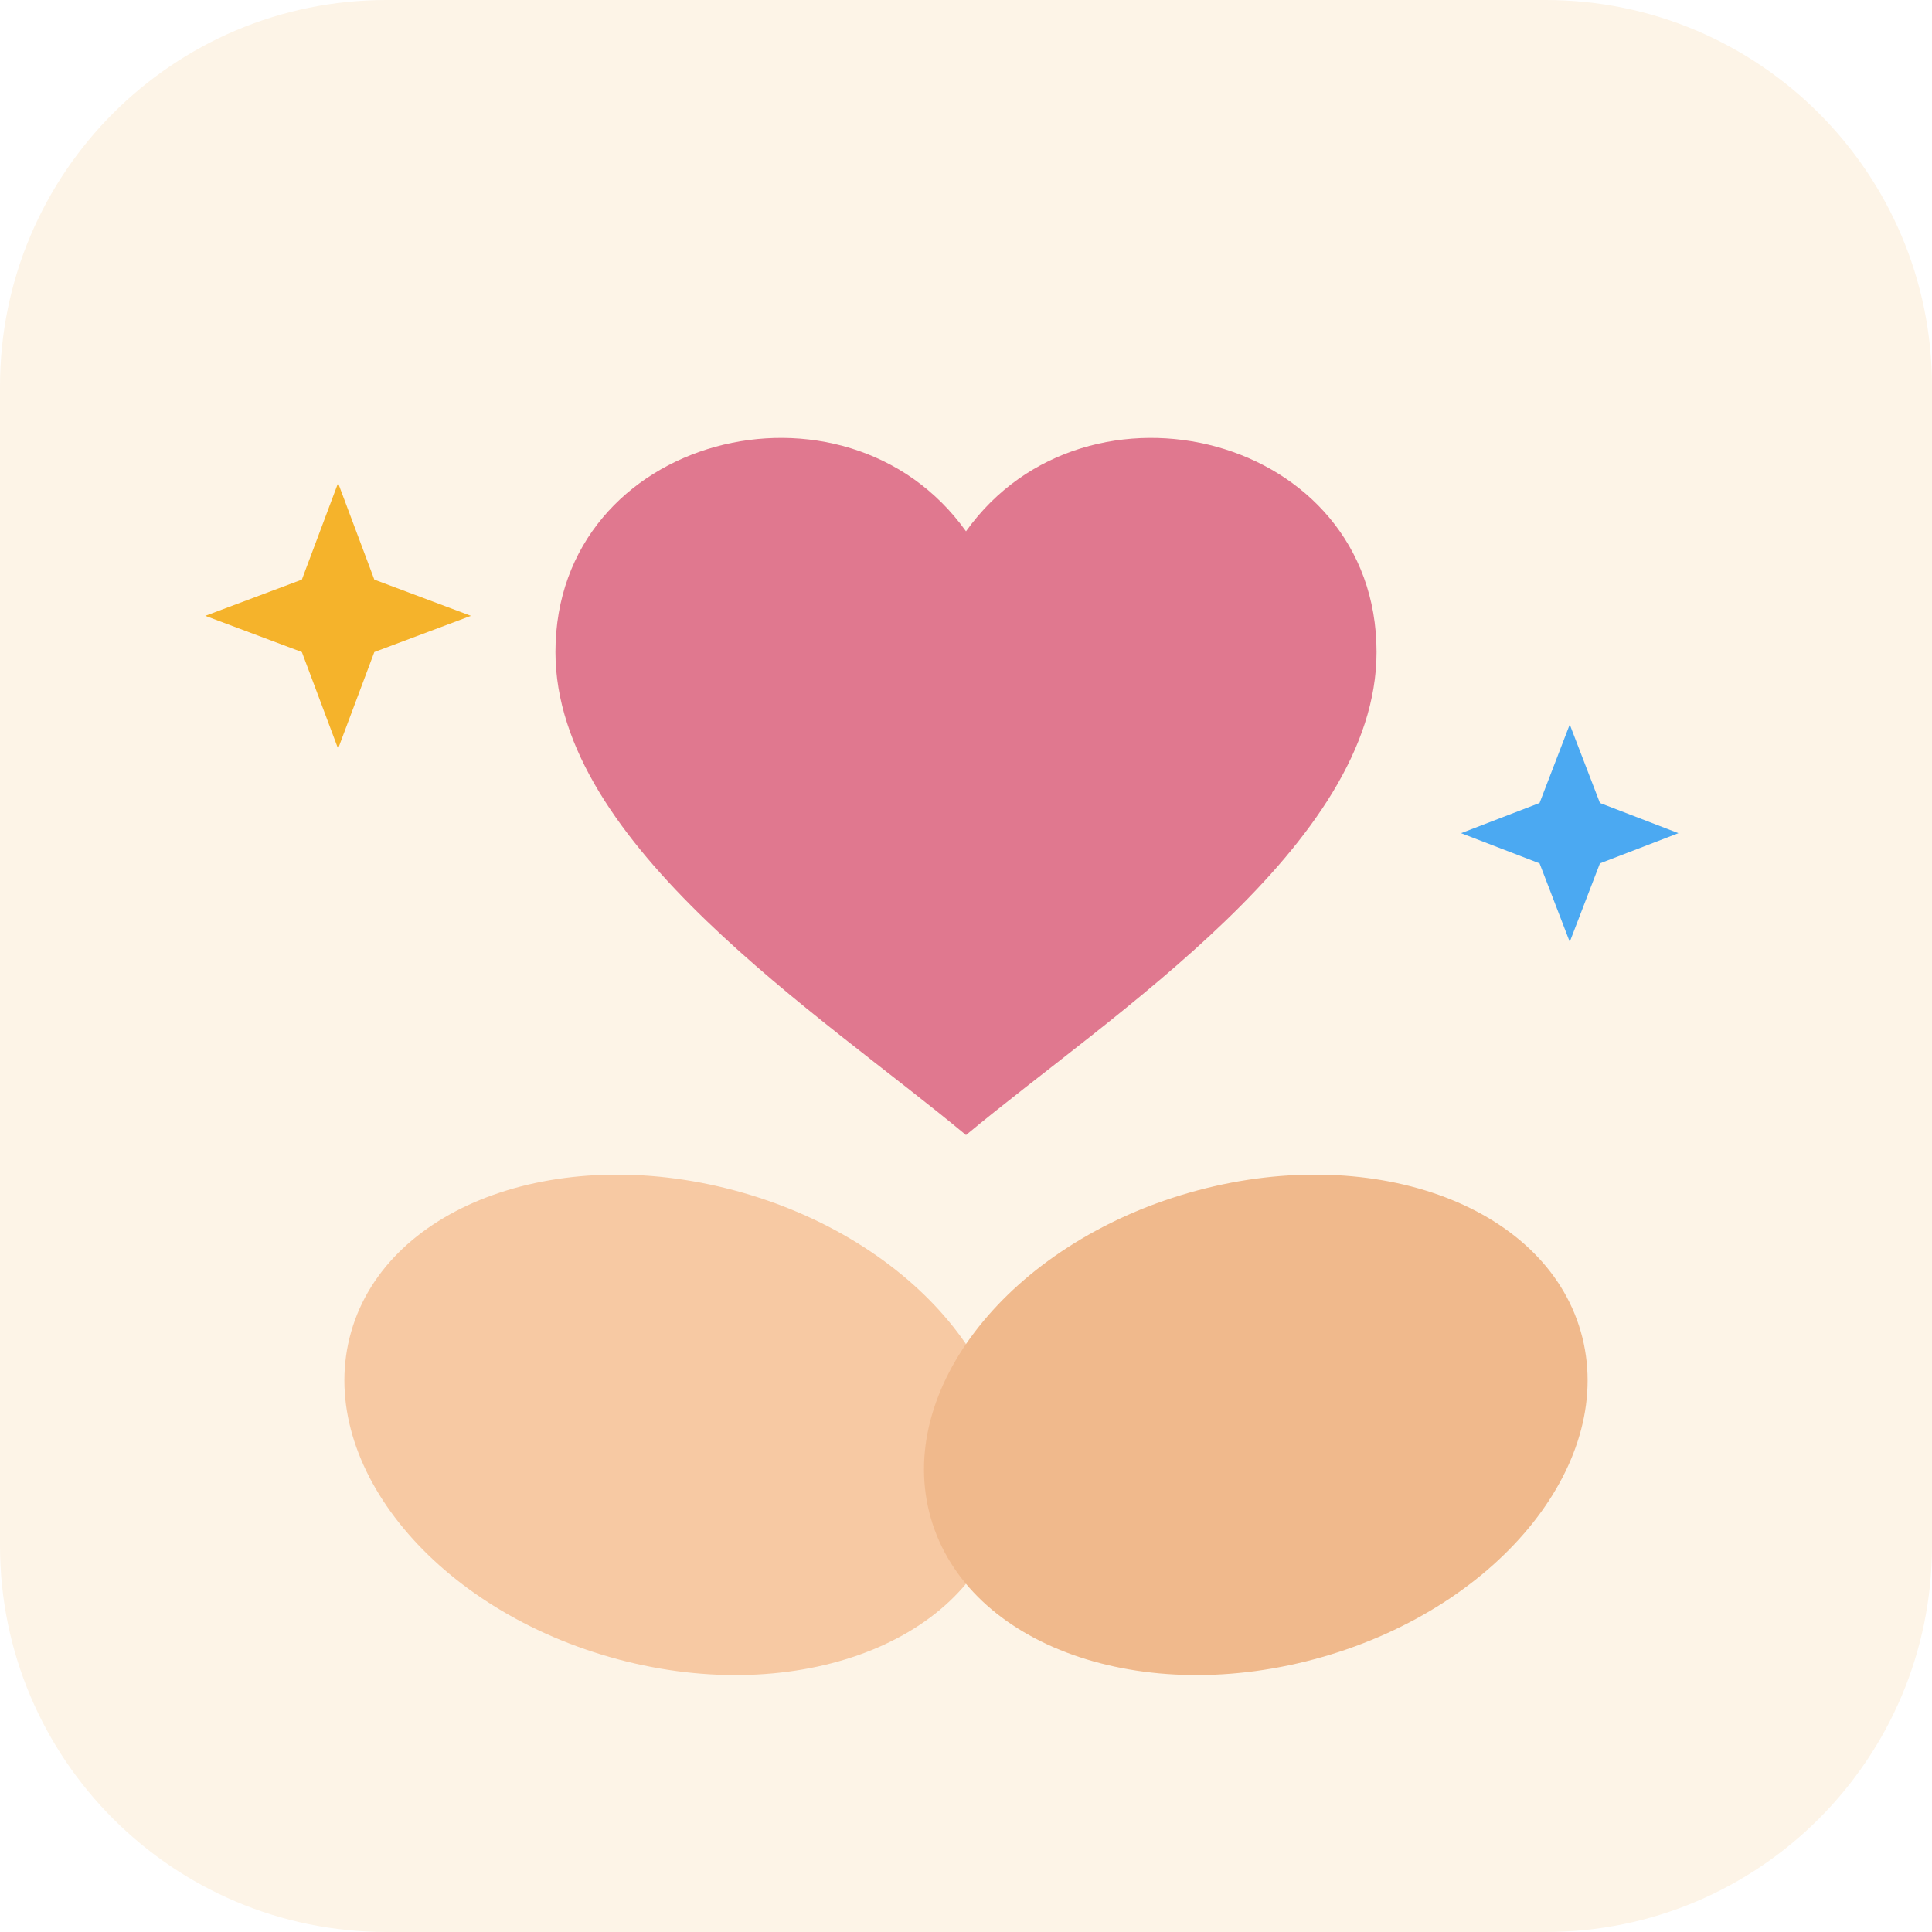
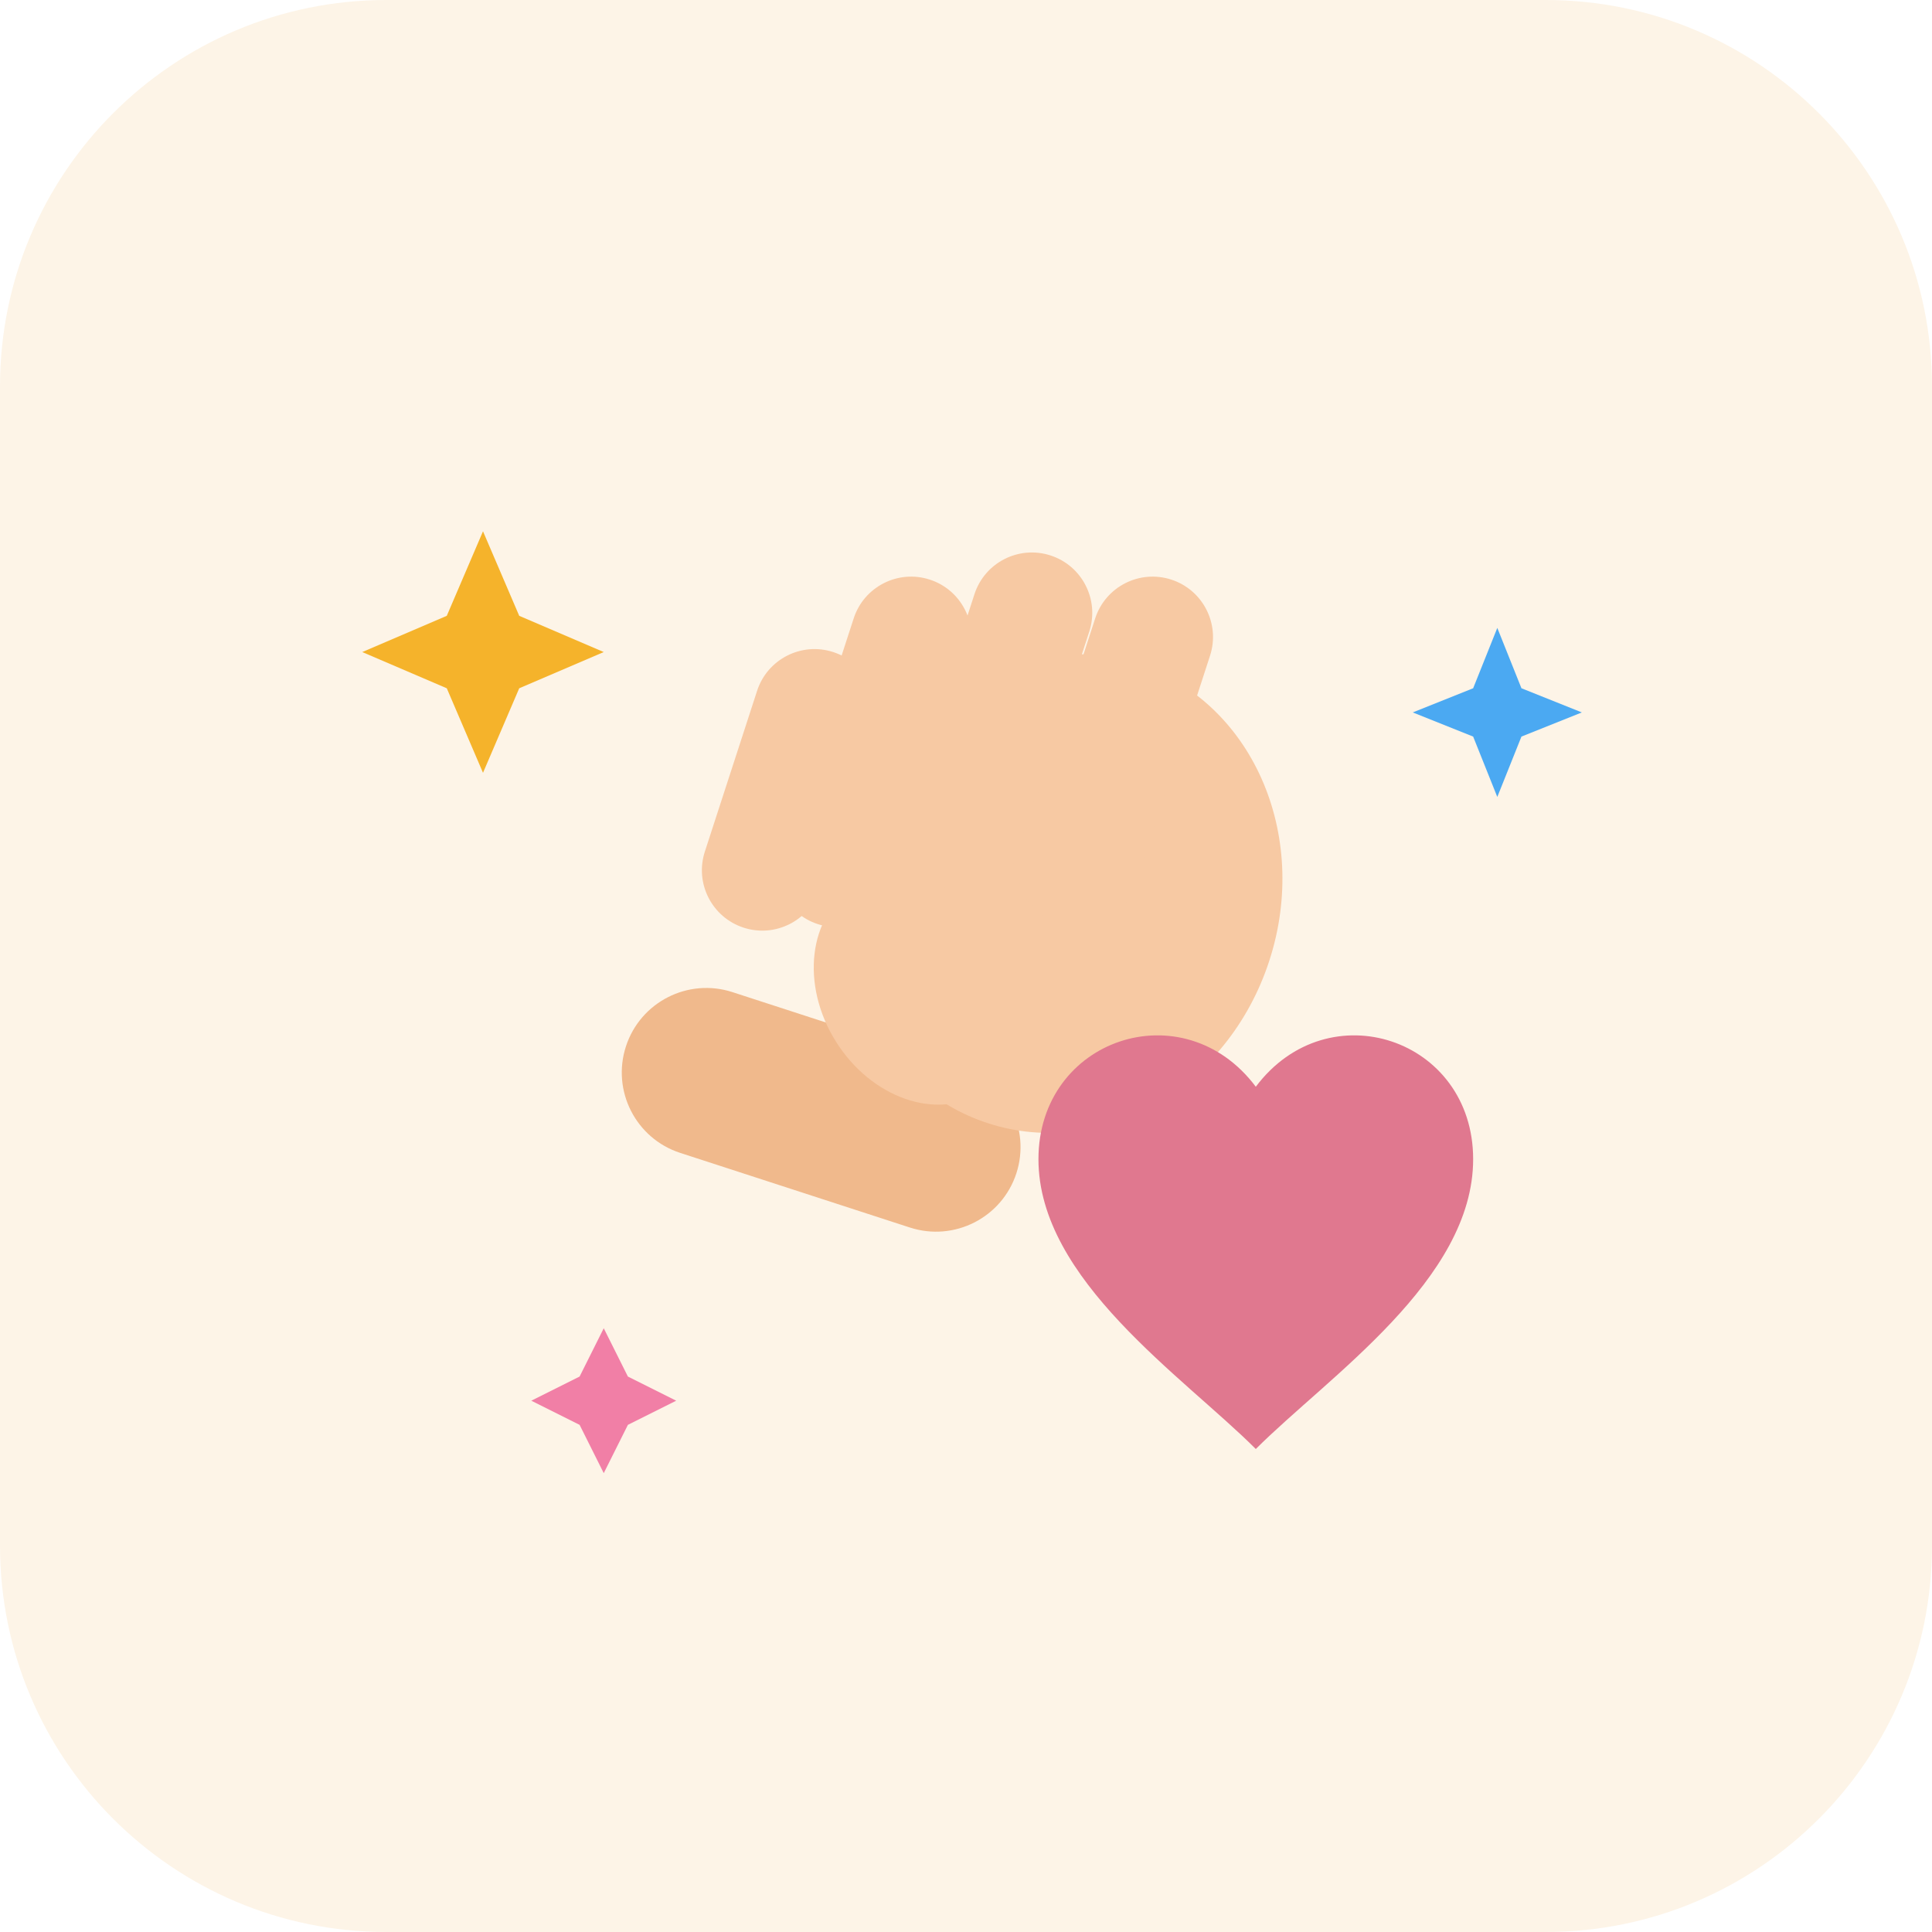
- <svg xmlns="http://www.w3.org/2000/svg" viewBox="0 0 160 160" role="img" aria-label="Gracias">
+ <svg xmlns="http://www.w3.org/2000/svg" viewBox="0 0 160 160" role="img" aria-label="Mano en el corazon agradeciendo">
  <rect width="160" height="160" rx="32" fill="#fdf4e7" />
-   <ellipse cx="56" cy="118" rx="28" ry="20" fill="#f7c9a3" transform="rotate(16 56 118)" />
-   <ellipse cx="104" cy="118" rx="28" ry="20" fill="#f0b98c" transform="rotate(-16 104 118)" />
-   <path d="M80 44c10-14 34-8 34 10 0 16-22 30-34 40-12-10-34-24-34-40 0-18 24-24 34-10z" fill="#e0788f" />
-   <path d="M28 40l3 8 8 3-8 3-3 8-3-8-8-3 8-3z" fill="#f5b32b" />
-   <path d="M130 60l2.5 6.5 6.5 2.5-6.5 2.5L130 78l-2.5-6.5L121 69l6.5-2.5z" fill="#4ba9f2" />
+   <rect x="54" y="80" width="34" height="14" rx="7" fill="#f0b98c" transform="rotate(18 54 80)" />
+   <ellipse cx="88" cy="74" rx="18" ry="20" fill="#f7c9a3" transform="rotate(18 88 74)" />
+   <rect x="92" y="48" width="10" height="30" rx="5" fill="#f7c9a3" transform="rotate(18 97 48)" />
+   <rect x="82" y="46" width="10" height="32" rx="5" fill="#f7c9a3" transform="rotate(18 87 46)" />
+   <rect x="72" y="48" width="10" height="30" rx="5" fill="#f7c9a3" transform="rotate(18 77 48)" />
+   <rect x="64" y="54" width="10" height="24" rx="5" fill="#f7c9a3" transform="rotate(18 69 54)" />
+   <ellipse cx="76" cy="82" rx="8" ry="10" fill="#f7c9a3" transform="rotate(-32 76 82)" />
+   <path d="M104 90c6-8 18-4 18 6 0 10-12 18-18 24-6-6-18-14-18-24 0-10 12-14 18-6z" fill="#e0788f" />
+   <path d="M40 44l3 7 7 3-7 3-3 7-3-7-7-3 7-3z" fill="#f5b32b" />
+   <path d="M124 52l2 5 5 2-5 2-2 5-2-5-5-2 5-2z" fill="#4ba9f2" />
+   <path d="M50 110l2 4 4 2-4 2-2 4-2-4-4-2 4-2z" fill="#f17fa6" />
</svg>
